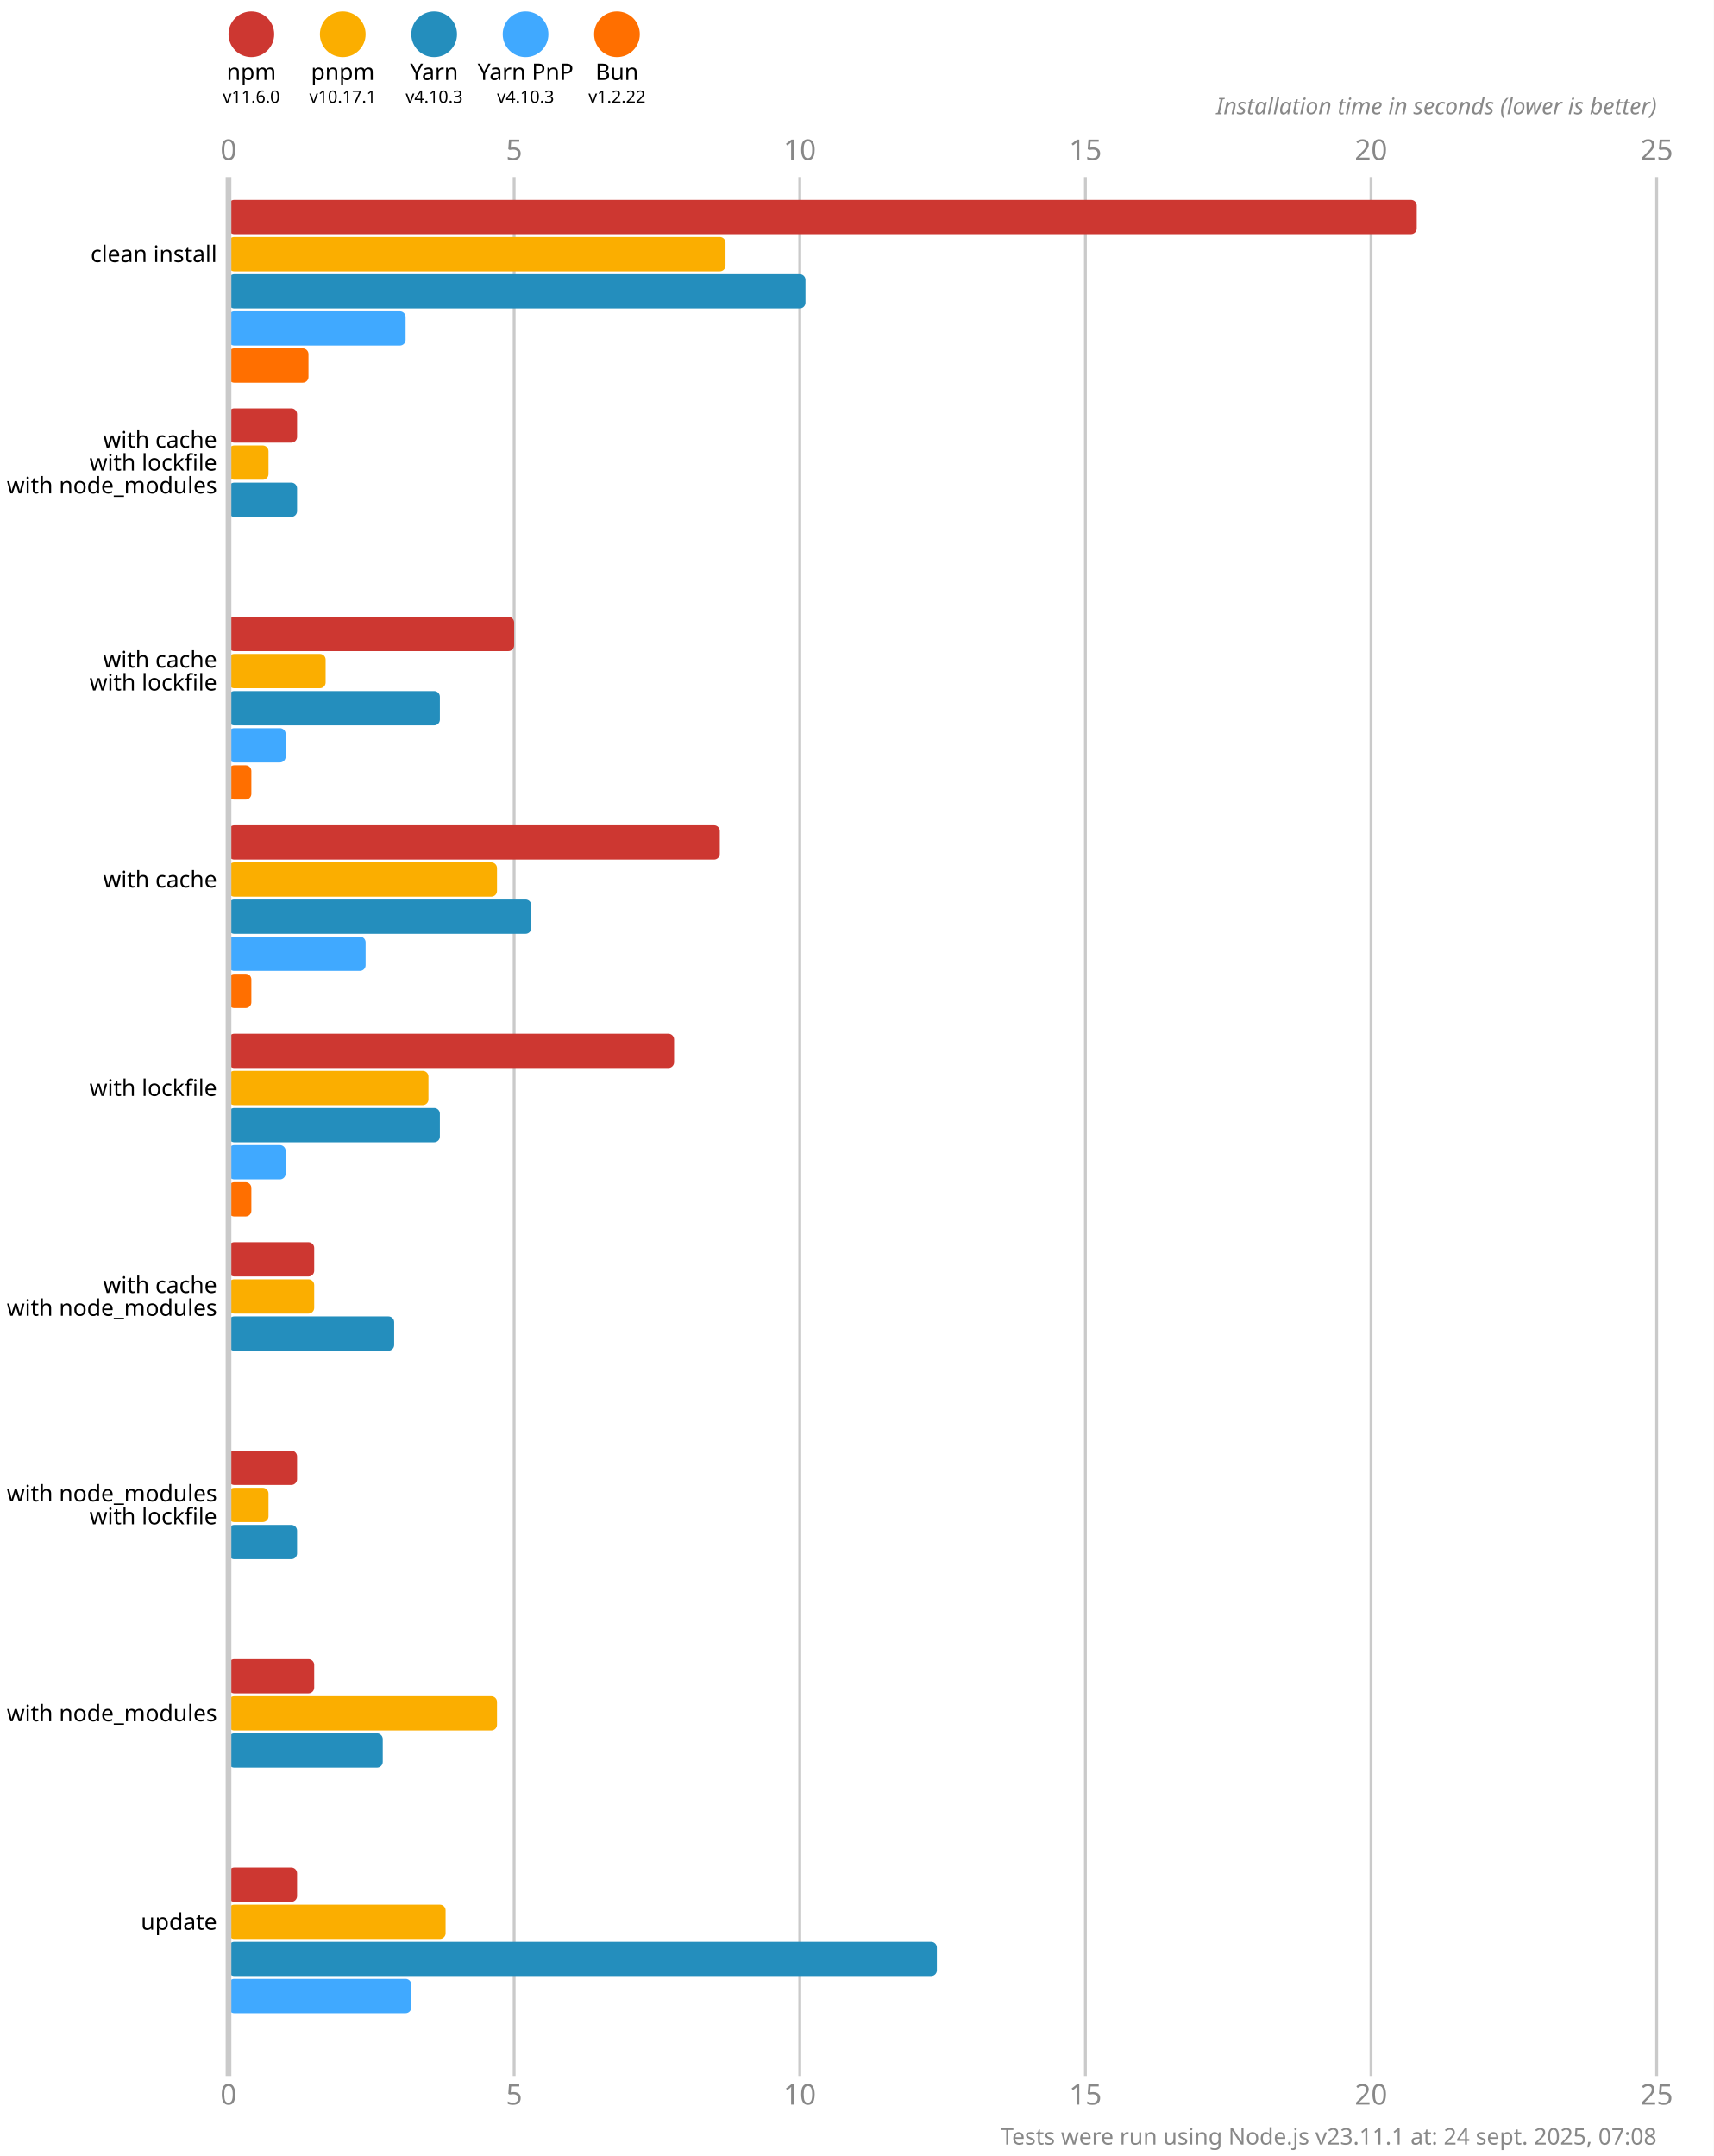
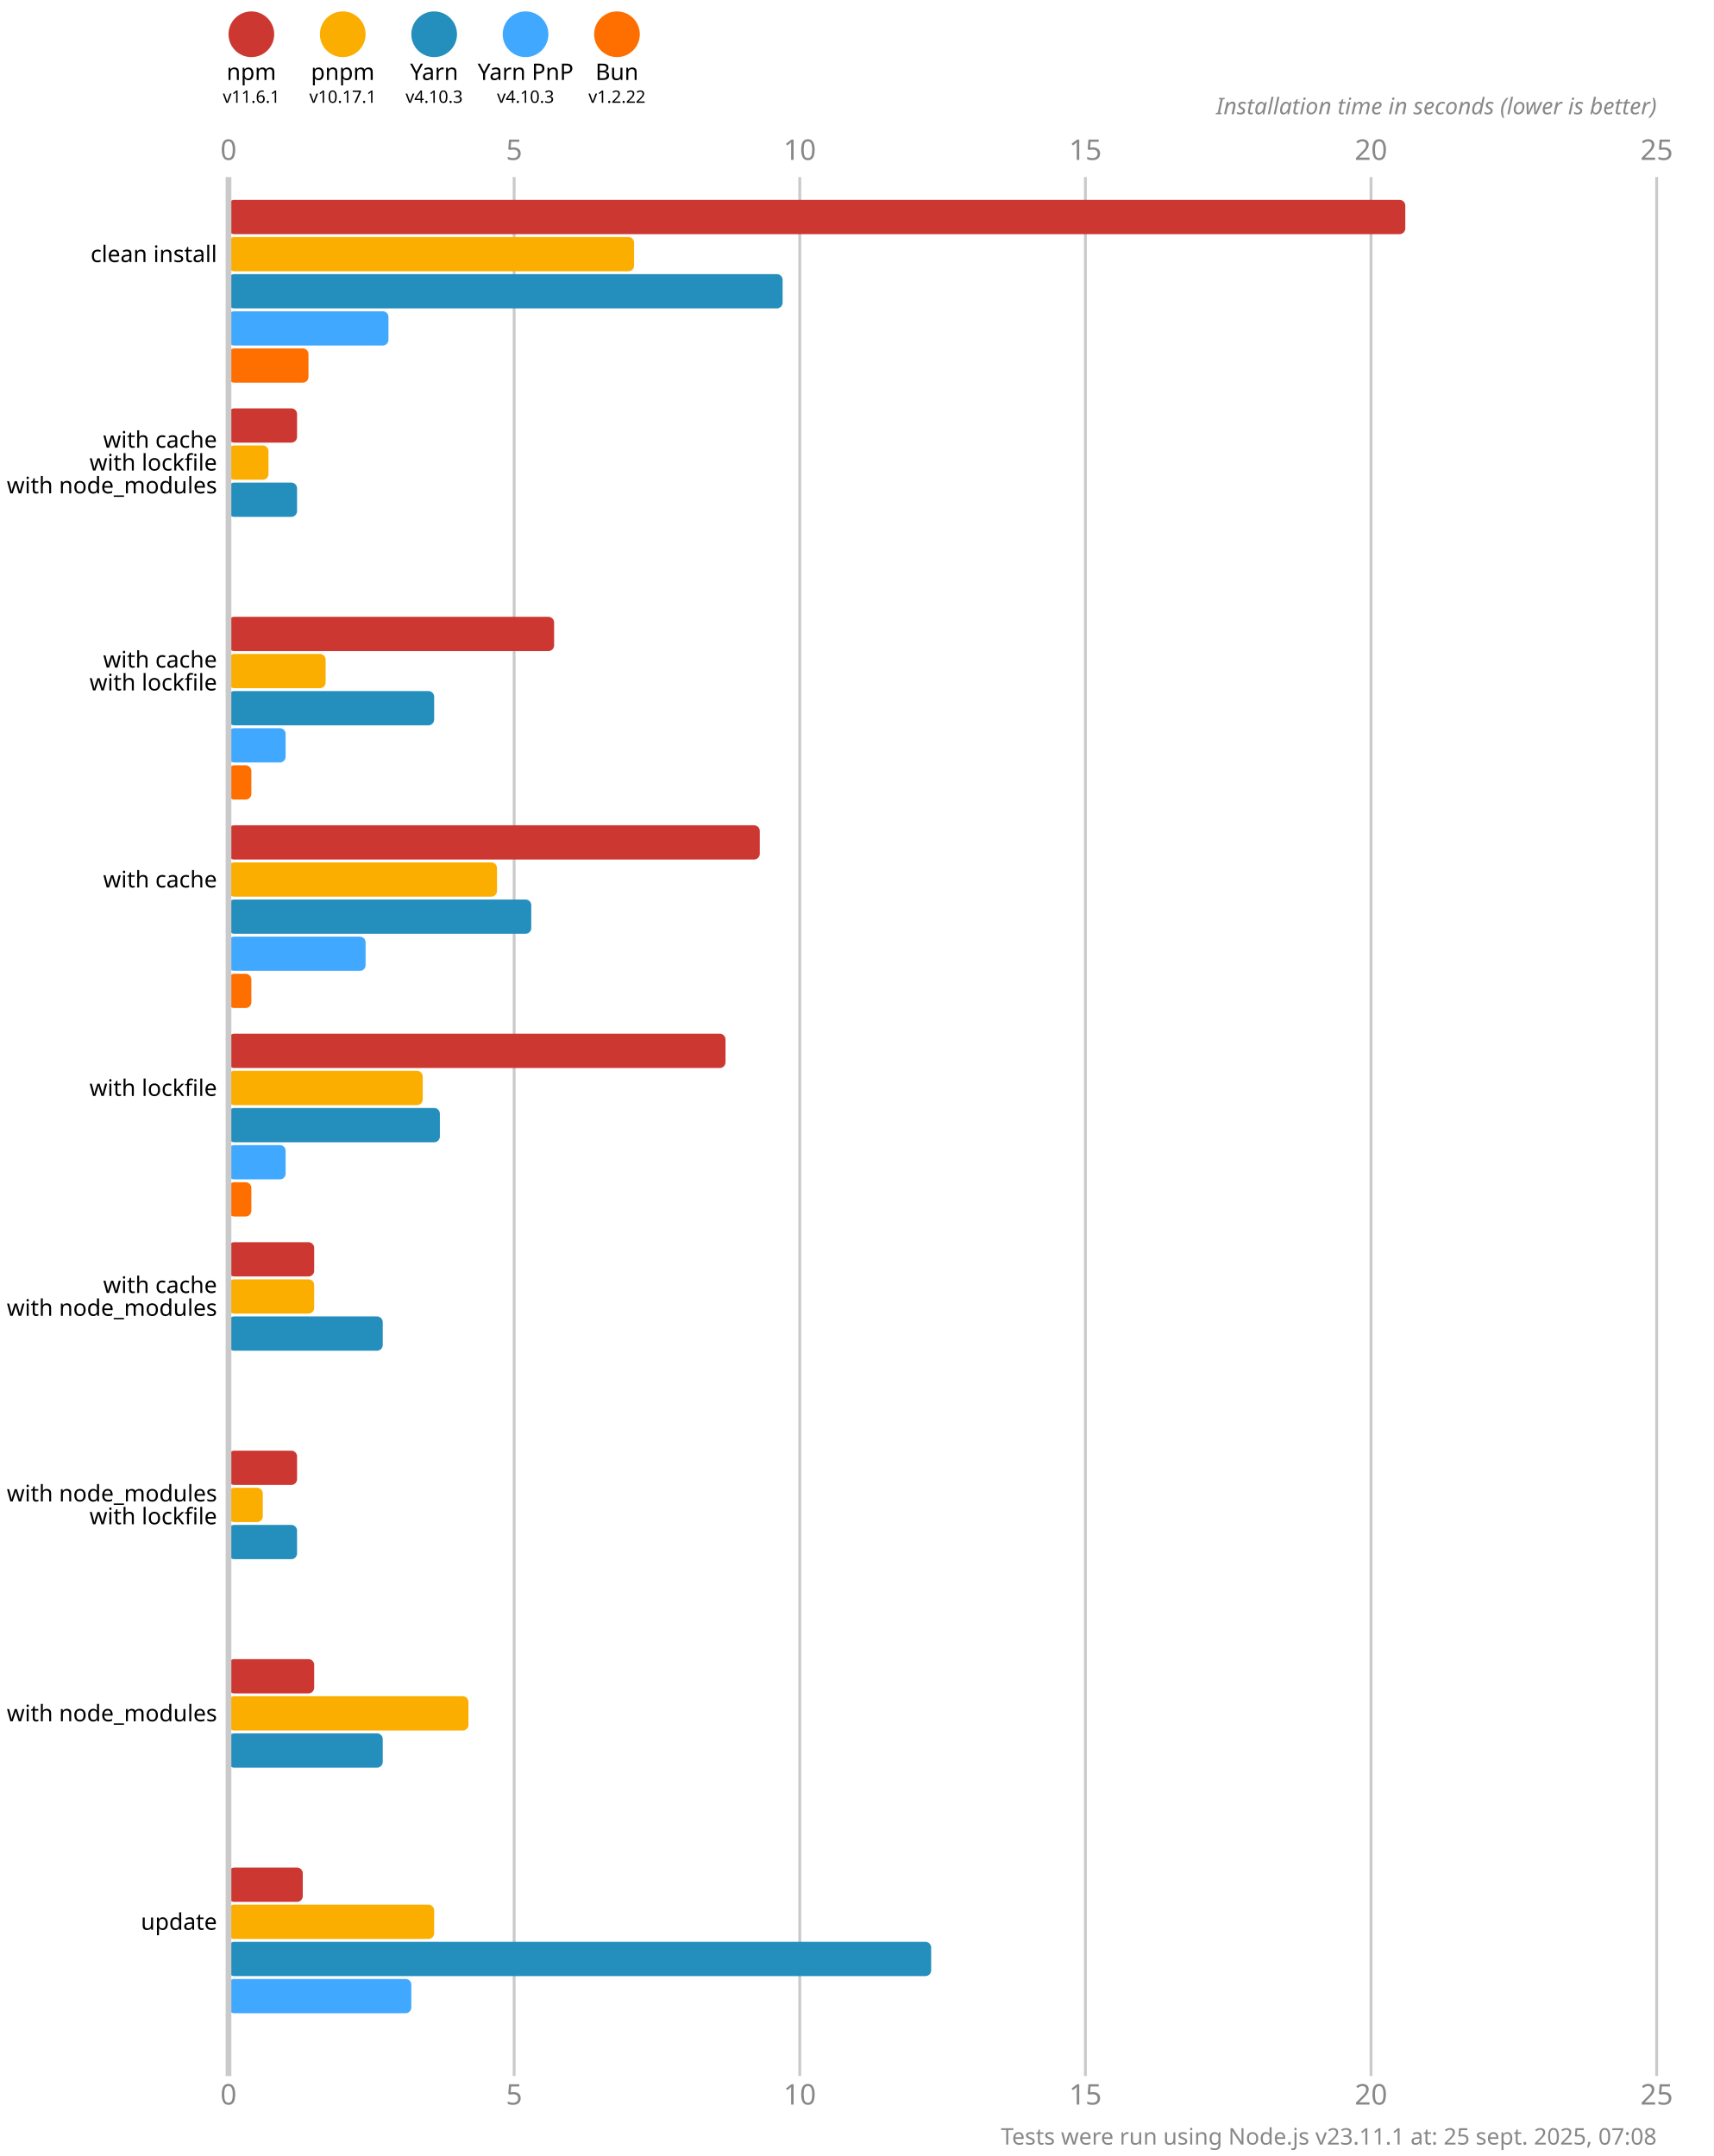
<svg xmlns="http://www.w3.org/2000/svg" version="1.1" viewBox="0 0 300 377.5">
  <style>
    .font { font-family: sans-serif; }
    .s3 { font-size: 3px; }
    .s4 { font-size: 4px; }
    .s5 { font-size: 5px; }
    .line { stroke: #cacaca; }
    .width { stroke-width: 0.5; }
    .text { fill: #888; }
  </style>
  <rect x="0" y="0" width="300" height="377.5" fill="#fff" />
  <circle cx="44" cy="6" r="4" fill="#cd3731" />
  <text x="44" y="14" class="font s4" text-anchor="middle">npm</text>
-   <text x="44" y="18" class="font s3" text-anchor="middle">v11.6.0</text>
+   <text x="44" y="18" class="font s3" text-anchor="middle">v11.6.1</text>
  <circle cx="60" cy="6" r="4" fill="#fbae00" />
  <text x="60" y="14" class="font s4" text-anchor="middle">pnpm</text>
  <text x="60" y="18" class="font s3" text-anchor="middle">v10.17.1</text>
  <circle cx="76" cy="6" r="4" fill="#248ebd" />
  <text x="76" y="14" class="font s4" text-anchor="middle">Yarn</text>
  <text x="76" y="18" class="font s3" text-anchor="middle">v4.10.3</text>
  <circle cx="92" cy="6" r="4" fill="#40a9ff" />
  <text x="92" y="14" class="font s4" text-anchor="middle">Yarn PnP</text>
  <text x="92" y="18" class="font s3" text-anchor="middle">v4.10.3</text>
  <circle cx="108" cy="6" r="4" fill="#ff6f00" />
  <text x="108" y="14" class="font s4" text-anchor="middle">Bun</text>
  <text x="108" y="18" class="font s3" text-anchor="middle">v1.2.22</text>
  <text x="40" y="28" class="font s5 text" text-anchor="middle">0</text>
  <text x="40" y="368.5" class="font s5 text" text-anchor="middle">0</text>
  <line x1="90" y1="31" x2="90" y2="363.5" class="line width" />
  <text x="90" y="28" class="font s5 text" text-anchor="middle">5</text>
  <text x="90" y="368.5" class="font s5 text" text-anchor="middle">5</text>
  <line x1="140" y1="31" x2="140" y2="363.5" class="line width" />
  <text x="140" y="28" class="font s5 text" text-anchor="middle">10</text>
  <text x="140" y="368.5" class="font s5 text" text-anchor="middle">10</text>
  <line x1="190" y1="31" x2="190" y2="363.5" class="line width" />
  <text x="190" y="28" class="font s5 text" text-anchor="middle">15</text>
  <text x="190" y="368.5" class="font s5 text" text-anchor="middle">15</text>
  <line x1="240" y1="31" x2="240" y2="363.5" class="line width" />
  <text x="240" y="28" class="font s5 text" text-anchor="middle">20</text>
  <text x="240" y="368.5" class="font s5 text" text-anchor="middle">20</text>
  <line x1="290" y1="31" x2="290" y2="363.5" class="line width" />
  <text x="290" y="28" class="font s5 text" text-anchor="middle">25</text>
  <text x="290" y="368.5" class="font s5 text" text-anchor="middle">25</text>
  <text x="290" y="20" class="font s4 text" font-style="italic" text-anchor="end">Installation time in seconds (lower is better)</text>
-   <rect x="40" y="35" width="208" height="6" fill="#cd3731" rx="1" ry="1" />
-   <rect x="40" y="41.5" width="87" height="6" fill="#fbae00" rx="1" ry="1" />
-   <rect x="40" y="48" width="101" height="6" fill="#248ebd" rx="1" ry="1" />
-   <rect x="40" y="54.5" width="31" height="6" fill="#40a9ff" rx="1" ry="1" />
+   <rect x="40" y="35" width="206" height="6" fill="#cd3731" rx="1" ry="1" />
+   <rect x="40" y="41.5" width="71" height="6" fill="#fbae00" rx="1" ry="1" />
+   <rect x="40" y="48" width="97" height="6" fill="#248ebd" rx="1" ry="1" />
+   <rect x="40" y="54.5" width="28" height="6" fill="#40a9ff" rx="1" ry="1" />
  <rect x="40" y="61" width="14" height="6" fill="#ff6f00" rx="1" ry="1" />
  <rect x="40" y="71.5" width="12" height="6" fill="#cd3731" rx="1" ry="1" />
  <rect x="40" y="78" width="7" height="6" fill="#fbae00" rx="1" ry="1" />
  <rect x="40" y="84.5" width="12" height="6" fill="#248ebd" rx="1" ry="1" />
  <rect x="40" y="91" width="0" height="6" fill="#40a9ff" rx="1" ry="1" />
  <rect x="40" y="97.5" width="0" height="6" fill="#ff6f00" rx="1" ry="1" />
-   <rect x="40" y="108" width="50" height="6" fill="#cd3731" rx="1" ry="1" />
+   <rect x="40" y="108" width="57" height="6" fill="#cd3731" rx="1" ry="1" />
  <rect x="40" y="114.5" width="17" height="6" fill="#fbae00" rx="1" ry="1" />
-   <rect x="40" y="121" width="37" height="6" fill="#248ebd" rx="1" ry="1" />
+   <rect x="40" y="121" width="36" height="6" fill="#248ebd" rx="1" ry="1" />
  <rect x="40" y="127.5" width="10" height="6" fill="#40a9ff" rx="1" ry="1" />
  <rect x="40" y="134" width="4" height="6" fill="#ff6f00" rx="1" ry="1" />
-   <rect x="40" y="144.5" width="86" height="6" fill="#cd3731" rx="1" ry="1" />
+   <rect x="40" y="144.5" width="93" height="6" fill="#cd3731" rx="1" ry="1" />
  <rect x="40" y="151" width="47" height="6" fill="#fbae00" rx="1" ry="1" />
  <rect x="40" y="157.5" width="53" height="6" fill="#248ebd" rx="1" ry="1" />
  <rect x="40" y="164" width="24" height="6" fill="#40a9ff" rx="1" ry="1" />
  <rect x="40" y="170.5" width="4" height="6" fill="#ff6f00" rx="1" ry="1" />
-   <rect x="40" y="181" width="78" height="6" fill="#cd3731" rx="1" ry="1" />
-   <rect x="40" y="187.5" width="35" height="6" fill="#fbae00" rx="1" ry="1" />
+   <rect x="40" y="181" width="87" height="6" fill="#cd3731" rx="1" ry="1" />
+   <rect x="40" y="187.5" width="34" height="6" fill="#fbae00" rx="1" ry="1" />
  <rect x="40" y="194" width="37" height="6" fill="#248ebd" rx="1" ry="1" />
  <rect x="40" y="200.5" width="10" height="6" fill="#40a9ff" rx="1" ry="1" />
  <rect x="40" y="207" width="4" height="6" fill="#ff6f00" rx="1" ry="1" />
  <rect x="40" y="217.5" width="15" height="6" fill="#cd3731" rx="1" ry="1" />
  <rect x="40" y="224" width="15" height="6" fill="#fbae00" rx="1" ry="1" />
-   <rect x="40" y="230.5" width="29" height="6" fill="#248ebd" rx="1" ry="1" />
+   <rect x="40" y="230.5" width="27" height="6" fill="#248ebd" rx="1" ry="1" />
  <rect x="40" y="237" width="0" height="6" fill="#40a9ff" rx="1" ry="1" />
  <rect x="40" y="243.5" width="0" height="6" fill="#ff6f00" rx="1" ry="1" />
  <rect x="40" y="254" width="12" height="6" fill="#cd3731" rx="1" ry="1" />
-   <rect x="40" y="260.5" width="7" height="6" fill="#fbae00" rx="1" ry="1" />
+   <rect x="40" y="260.5" width="6" height="6" fill="#fbae00" rx="1" ry="1" />
  <rect x="40" y="267" width="12" height="6" fill="#248ebd" rx="1" ry="1" />
  <rect x="40" y="273.5" width="0" height="6" fill="#40a9ff" rx="1" ry="1" />
  <rect x="40" y="280" width="0" height="6" fill="#ff6f00" rx="1" ry="1" />
  <rect x="40" y="290.5" width="15" height="6" fill="#cd3731" rx="1" ry="1" />
-   <rect x="40" y="297" width="47" height="6" fill="#fbae00" rx="1" ry="1" />
+   <rect x="40" y="297" width="42" height="6" fill="#fbae00" rx="1" ry="1" />
  <rect x="40" y="303.5" width="27" height="6" fill="#248ebd" rx="1" ry="1" />
  <rect x="40" y="310" width="0" height="6" fill="#40a9ff" rx="1" ry="1" />
  <rect x="40" y="316.5" width="0" height="6" fill="#ff6f00" rx="1" ry="1" />
-   <rect x="40" y="327" width="12" height="6" fill="#cd3731" rx="1" ry="1" />
-   <rect x="40" y="333.5" width="38" height="6" fill="#fbae00" rx="1" ry="1" />
-   <rect x="40" y="340" width="124" height="6" fill="#248ebd" rx="1" ry="1" />
+   <rect x="40" y="327" width="13" height="6" fill="#cd3731" rx="1" ry="1" />
+   <rect x="40" y="333.5" width="36" height="6" fill="#fbae00" rx="1" ry="1" />
+   <rect x="40" y="340" width="123" height="6" fill="#248ebd" rx="1" ry="1" />
  <rect x="40" y="346.5" width="32" height="6" fill="#40a9ff" rx="1" ry="1" />
  <rect x="40" y="353" width="0" height="6" fill="#ff6f00" rx="1" ry="1" />
  <line x1="40" y1="31" x2="40" y2="363.5" class="line" />
  <text x="38" y="44.5" class="font s4" dominant-baseline="middle" text-anchor="end">clean install</text>
  <text x="38" y="77" class="font s4" dominant-baseline="middle" text-anchor="end">with cache</text>
  <text x="38" y="81" class="font s4" dominant-baseline="middle" text-anchor="end">with lockfile</text>
  <text x="38" y="85" class="font s4" dominant-baseline="middle" text-anchor="end">with node_modules</text>
  <text x="38" y="115.5" class="font s4" dominant-baseline="middle" text-anchor="end">with cache</text>
  <text x="38" y="119.5" class="font s4" dominant-baseline="middle" text-anchor="end">with lockfile</text>
  <text x="38" y="154" class="font s4" dominant-baseline="middle" text-anchor="end">with cache</text>
  <text x="38" y="190.5" class="font s4" dominant-baseline="middle" text-anchor="end">with lockfile</text>
  <text x="38" y="225" class="font s4" dominant-baseline="middle" text-anchor="end">with cache</text>
  <text x="38" y="229" class="font s4" dominant-baseline="middle" text-anchor="end">with node_modules</text>
  <text x="38" y="261.5" class="font s4" dominant-baseline="middle" text-anchor="end">with node_modules</text>
  <text x="38" y="265.5" class="font s4" dominant-baseline="middle" text-anchor="end">with lockfile</text>
  <text x="38" y="300" class="font s4" dominant-baseline="middle" text-anchor="end">with node_modules</text>
  <text x="38" y="336.5" class="font s4" dominant-baseline="middle" text-anchor="end">update</text>
-   <text x="290" y="375.5" class="font s4 text" text-anchor="end">Tests were run using Node.js v23.11.1 at: 24 sept. 2025, 07:08</text>
+   <text x="290" y="375.5" class="font s4 text" text-anchor="end">Tests were run using Node.js v23.11.1 at: 25 sept. 2025, 07:08</text>
</svg>
